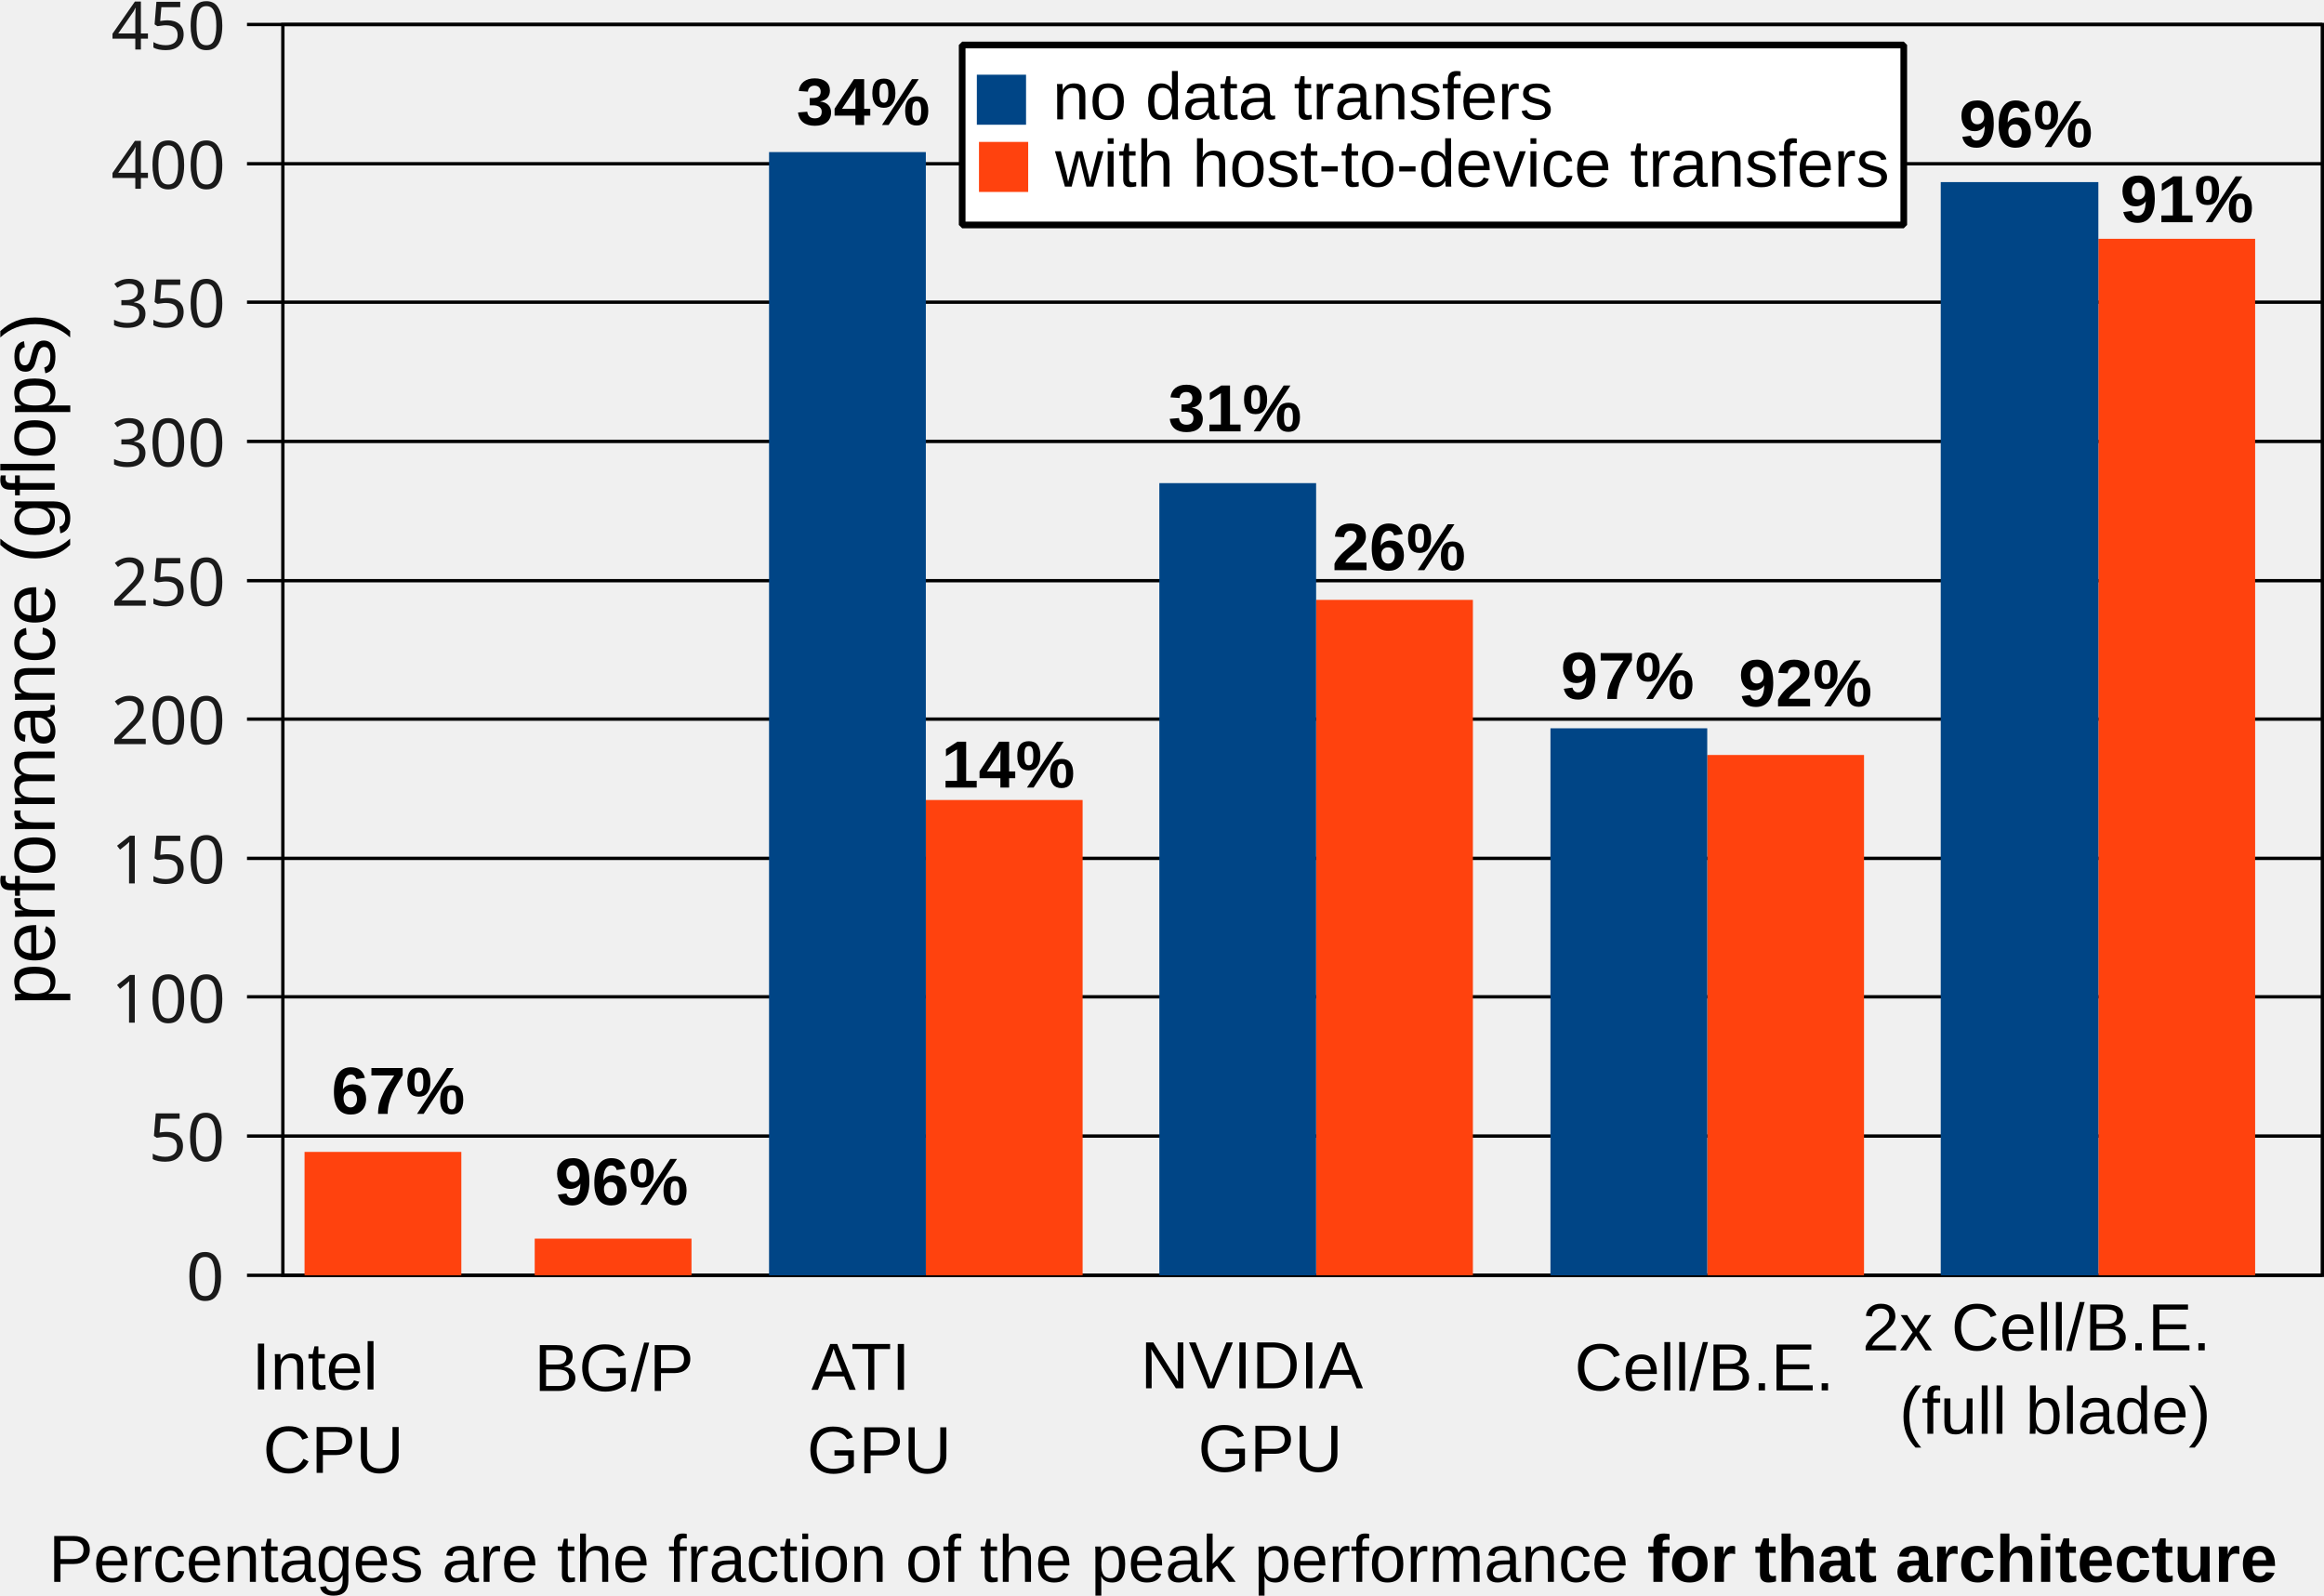
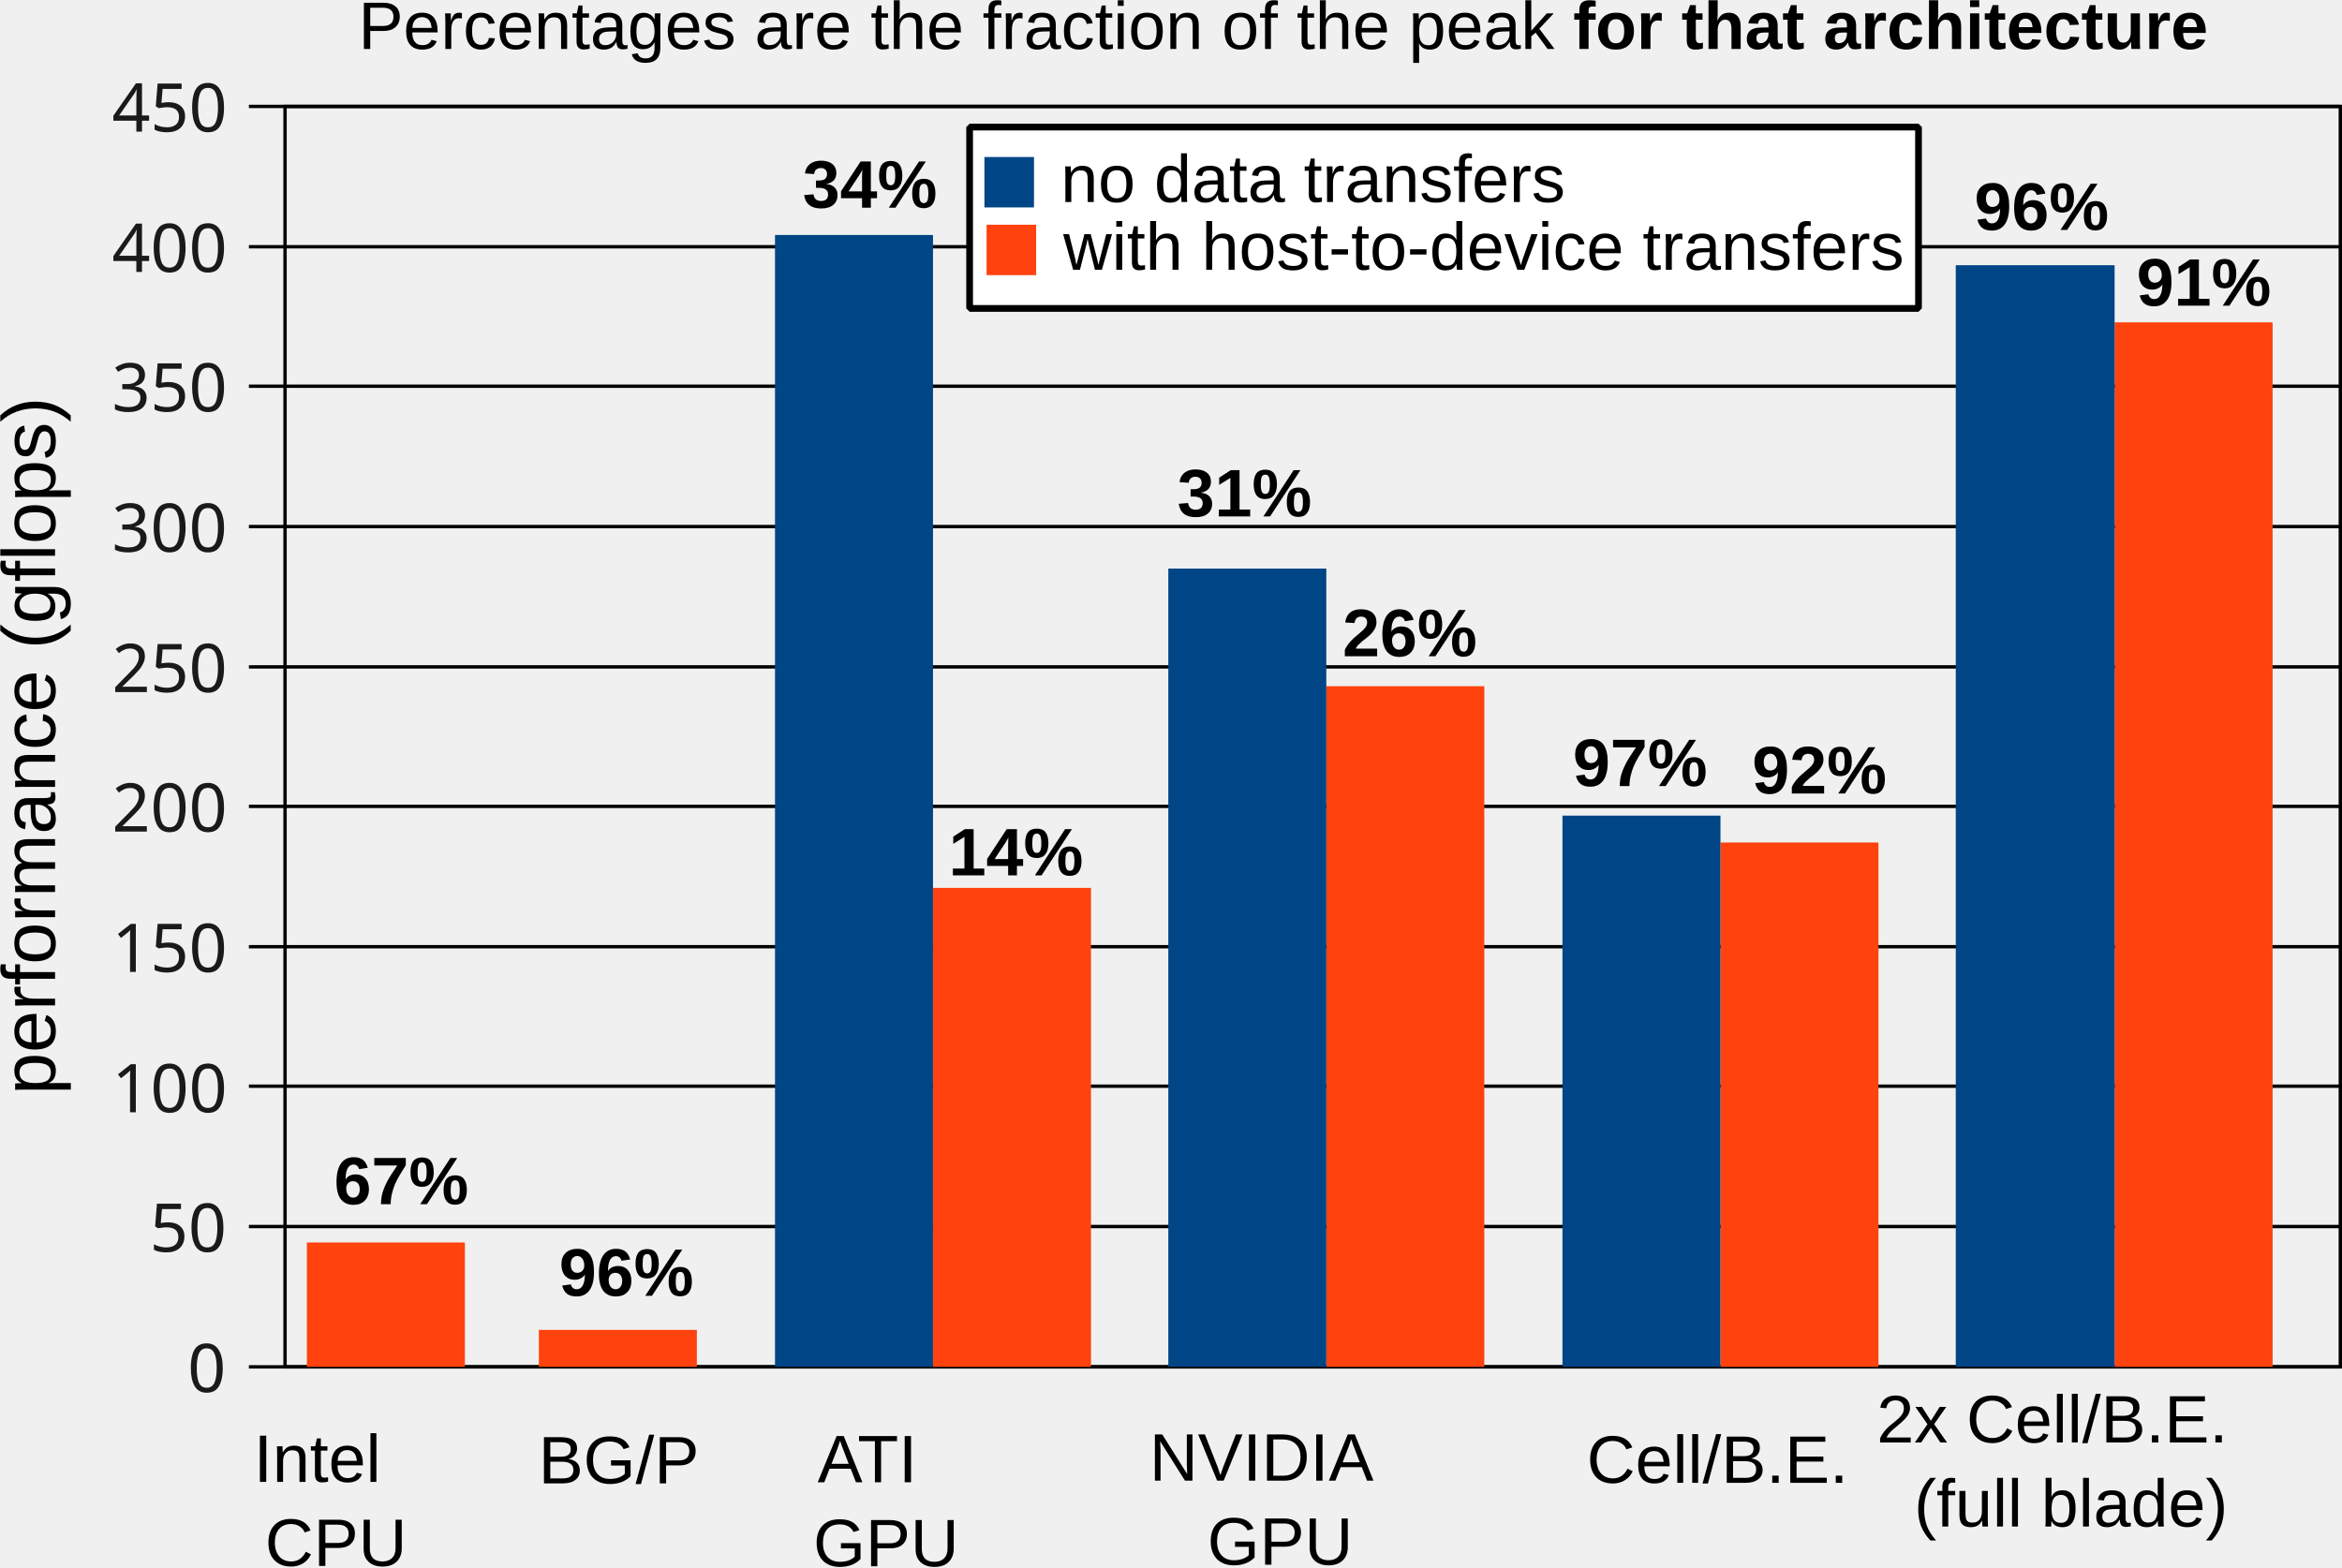
- <svg xmlns="http://www.w3.org/2000/svg" id="svg2" width="348.344" height="239.228" xml:space="preserve" version="1.0">
+ <svg xmlns="http://www.w3.org/2000/svg" id="svg2" width="348.344" height="233.115" xml:space="preserve" version="1.0">
  <defs id="defs5">
    <clipPath clipPathUnits="userSpaceOnUse" id="clipPath17">
      <path d="M 0,-0.1 L 612.1,-0.1 L 612.1,792 L 0,792 L 0,-0.1 z" clip-rule="evenodd" id="path19" />
    </clipPath>
    <clipPath clipPathUnits="userSpaceOnUse" id="clipPath25">
      <path d="M 56.7,721 L 555.4,721 L 555.4,735.3 L 56.7,735.3 L 56.7,721 z" clip-rule="evenodd" id="path27" />
    </clipPath>
    <clipPath clipPathUnits="userSpaceOnUse" id="clipPath39">
      <path d="M 56.7,56.7 L 555.4,56.7 L 555.4,70.9 L 56.7,70.9 L 56.7,56.7 z" clip-rule="evenodd" id="path41" />
    </clipPath>
    <clipPath clipPathUnits="userSpaceOnUse" id="clipPath59">
      <path d="M 213.1,448.6 L 465.8,448.6 L 465.8,643 L 213.1,643 L 213.1,448.6 z" clip-rule="evenodd" id="path61" />
    </clipPath>
    <clipPath clipPathUnits="userSpaceOnUse" id="clipPath319">
      <path d="M 67.5,710.5 L 465.8,710.5 L 465.8,714.3 L 67.5,714.3 L 67.5,710.5 z" clip-rule="evenodd" id="path321" />
    </clipPath>
    <clipPath clipPathUnits="userSpaceOnUse" id="clipPath599">
      <path d="M 57.9,182.4 L 460.1,182.4 L 460.1,380.9 L 57.9,380.9 L 57.9,182.4 z" clip-rule="evenodd" id="path601" />
    </clipPath>
  </defs>
-   <g id="g11" transform="matrix(1.25,0,0,-1.25,-88.97749,469.1719)">
+   <g id="g11" transform="matrix(1.25,0,0,-1.25,-88.97749,481.3294)">
    <g id="g13">
      <g id="g15" clip-path="url(#clipPath17)" />
    </g>
    <path d="M 227.342,222.4 L 105.1,222.4 L 105.1,372.4 L 349.657,372.4 L 349.657,222.4 L 227.342,222.4 z" style="fill:none;stroke:#000000;stroke-width:0.4;stroke-linecap:butt;stroke-linejoin:miter;stroke-miterlimit:10;stroke-dasharray:none;stroke-opacity:1" id="path605" />
    <path d="M 349.657,222.4 L 105.1,222.4" style="fill:#000000;stroke:#000000;stroke-width:0.4;stroke-linecap:butt;stroke-linejoin:miter;stroke-miterlimit:10;stroke-dasharray:none;stroke-opacity:1" id="path607" />
    <path d="M 349.657,239.1 L 105.1,239.1" style="fill:#000000;stroke:#000000;stroke-width:0.4;stroke-linecap:butt;stroke-linejoin:miter;stroke-miterlimit:10;stroke-dasharray:none;stroke-opacity:1" id="path609" />
    <path d="M 349.657,255.8 L 105.1,255.8" style="fill:#000000;stroke:#000000;stroke-width:0.4;stroke-linecap:butt;stroke-linejoin:miter;stroke-miterlimit:10;stroke-dasharray:none;stroke-opacity:1" id="path611" />
    <path d="M 349.657,272.4 L 105.1,272.4" style="fill:#000000;stroke:#000000;stroke-width:0.4;stroke-linecap:butt;stroke-linejoin:miter;stroke-miterlimit:10;stroke-dasharray:none;stroke-opacity:1" id="path613" />
    <path d="M 349.657,289.1 L 105.1,289.1" style="fill:#000000;stroke:#000000;stroke-width:0.4;stroke-linecap:butt;stroke-linejoin:miter;stroke-miterlimit:10;stroke-dasharray:none;stroke-opacity:1" id="path615" />
    <path d="M 349.657,305.7 L 105.1,305.7" style="fill:#000000;stroke:#000000;stroke-width:0.4;stroke-linecap:butt;stroke-linejoin:miter;stroke-miterlimit:10;stroke-dasharray:none;stroke-opacity:1" id="path617" />
    <path d="M 349.657,322.4 L 105.1,322.4" style="fill:#000000;stroke:#000000;stroke-width:0.4;stroke-linecap:butt;stroke-linejoin:miter;stroke-miterlimit:10;stroke-dasharray:none;stroke-opacity:1" id="path619" />
    <path d="M 349.657,339.1 L 105.1,339.1" style="fill:#000000;stroke:#000000;stroke-width:0.4;stroke-linecap:butt;stroke-linejoin:miter;stroke-miterlimit:10;stroke-dasharray:none;stroke-opacity:1" id="path621" />
    <path d="M 349.657,355.7 L 105.1,355.7" style="fill:#000000;stroke:#000000;stroke-width:0.4;stroke-linecap:butt;stroke-linejoin:miter;stroke-miterlimit:10;stroke-dasharray:none;stroke-opacity:1" id="path623" />
    <path d="M 349.657,372.4 L 105.1,372.4" style="fill:#000000;stroke:#000000;stroke-width:0.4;stroke-linecap:butt;stroke-linejoin:miter;stroke-miterlimit:10;stroke-dasharray:none;stroke-opacity:1" id="path625" />
    <g id="g675">
      <path d="M 105.1,222.4 L 443.8,222.4" style="fill:none;stroke:none" id="path677" />
    </g>
    <g id="g679">
      <text transform="matrix(1,0,0,-1,93.5,219.4)" id="text681">
        <tspan style="font-size:8px;font-variant:normal;font-weight:normal;writing-mode:lr-tb;fill:#1a1a1a;fill-opacity:1;fill-rule:nonzero;stroke:none;font-family:ArialMT;-inkscape-font-specification:ArialMT" x="0" y="0" id="tspan683">0</tspan>
      </text>
    </g>
    <g id="g685">
      <text transform="matrix(1,0,0,-1,89,236.1)" id="text687">
        <tspan style="font-size:8px;font-variant:normal;font-weight:normal;writing-mode:lr-tb;fill:#1a1a1a;fill-opacity:1;fill-rule:nonzero;stroke:none;font-family:ArialMT;-inkscape-font-specification:ArialMT" x="0 4.504" y="0" id="tspan689">50</tspan>
      </text>
    </g>
    <g id="g691">
      <text transform="matrix(1,0,0,-1,84.5,252.7)" id="text693">
        <tspan style="font-size:8px;font-variant:normal;font-weight:normal;writing-mode:lr-tb;fill:#1a1a1a;fill-opacity:1;fill-rule:nonzero;stroke:none;font-family:ArialMT;-inkscape-font-specification:ArialMT" x="0 4.504 9.008" y="0" id="tspan695">100</tspan>
      </text>
    </g>
    <g id="g697">
      <text transform="matrix(1,0,0,-1,84.5,269.4)" id="text699">
        <tspan style="font-size:8px;font-variant:normal;font-weight:normal;writing-mode:lr-tb;fill:#1a1a1a;fill-opacity:1;fill-rule:nonzero;stroke:none;font-family:ArialMT;-inkscape-font-specification:ArialMT" x="0 4.504 9.008" y="0" id="tspan701">150</tspan>
      </text>
    </g>
    <g id="g703">
      <text transform="matrix(1,0,0,-1,84.5,286.1)" id="text705">
        <tspan style="font-size:8px;font-variant:normal;font-weight:normal;writing-mode:lr-tb;fill:#1a1a1a;fill-opacity:1;fill-rule:nonzero;stroke:none;font-family:ArialMT;-inkscape-font-specification:ArialMT" x="0 4.504 9.008" y="0" id="tspan707">200</tspan>
      </text>
    </g>
    <g id="g709">
      <text transform="matrix(1,0,0,-1,84.5,302.7)" id="text711">
        <tspan style="font-size:8px;font-variant:normal;font-weight:normal;writing-mode:lr-tb;fill:#1a1a1a;fill-opacity:1;fill-rule:nonzero;stroke:none;font-family:ArialMT;-inkscape-font-specification:ArialMT" x="0 4.504 9.008" y="0" id="tspan713">250</tspan>
      </text>
    </g>
    <g id="g715">
      <text transform="matrix(1,0,0,-1,84.5,319.4)" id="text717">
        <tspan style="font-size:8px;font-variant:normal;font-weight:normal;writing-mode:lr-tb;fill:#1a1a1a;fill-opacity:1;fill-rule:nonzero;stroke:none;font-family:ArialMT;-inkscape-font-specification:ArialMT" x="0 4.504 9.008" y="0" id="tspan719">300</tspan>
      </text>
    </g>
    <g id="g721">
      <text transform="matrix(1,0,0,-1,84.5,336.1)" id="text723">
        <tspan style="font-size:8px;font-variant:normal;font-weight:normal;writing-mode:lr-tb;fill:#1a1a1a;fill-opacity:1;fill-rule:nonzero;stroke:none;font-family:ArialMT;-inkscape-font-specification:ArialMT" x="0 4.504 9.008" y="0" id="tspan725">350</tspan>
      </text>
    </g>
    <g id="g727">
      <text transform="matrix(1,0,0,-1,84.5,352.7)" id="text729">
        <tspan style="font-size:8px;font-variant:normal;font-weight:normal;writing-mode:lr-tb;fill:#1a1a1a;fill-opacity:1;fill-rule:nonzero;stroke:none;font-family:ArialMT;-inkscape-font-specification:ArialMT" x="0 4.504 9.008" y="0" id="tspan731">400</tspan>
      </text>
    </g>
    <g id="g733">
      <text transform="matrix(1,0,0,-1,84.5,369.4)" id="text735">
        <tspan style="font-size:8px;font-variant:normal;font-weight:normal;writing-mode:lr-tb;fill:#1a1a1a;fill-opacity:1;fill-rule:nonzero;stroke:none;font-family:ArialMT;-inkscape-font-specification:ArialMT" x="0 4.504 9.008" y="0" id="tspan737">450</tspan>
      </text>
    </g>
    <path d="M 100.8,222.4 L 105.1,222.4" style="fill:none;stroke:#000000;stroke-width:0.4;stroke-linecap:butt;stroke-linejoin:miter;stroke-miterlimit:10;stroke-dasharray:none;stroke-opacity:1" id="path739" />
    <path d="M 100.8,239.1 L 105.1,239.1" style="fill:none;stroke:#000000;stroke-width:0.4;stroke-linecap:butt;stroke-linejoin:miter;stroke-miterlimit:10;stroke-dasharray:none;stroke-opacity:1" id="path741" />
    <path d="M 100.8,255.8 L 105.1,255.8" style="fill:none;stroke:#000000;stroke-width:0.4;stroke-linecap:butt;stroke-linejoin:miter;stroke-miterlimit:10;stroke-dasharray:none;stroke-opacity:1" id="path743" />
    <path d="M 100.8,272.4 L 105.1,272.4" style="fill:none;stroke:#000000;stroke-width:0.4;stroke-linecap:butt;stroke-linejoin:miter;stroke-miterlimit:10;stroke-dasharray:none;stroke-opacity:1" id="path745" />
    <path d="M 100.8,289.1 L 105.1,289.1" style="fill:none;stroke:#000000;stroke-width:0.4;stroke-linecap:butt;stroke-linejoin:miter;stroke-miterlimit:10;stroke-dasharray:none;stroke-opacity:1" id="path747" />
    <path d="M 100.8,305.7 L 105.1,305.7" style="fill:none;stroke:#000000;stroke-width:0.4;stroke-linecap:butt;stroke-linejoin:miter;stroke-miterlimit:10;stroke-dasharray:none;stroke-opacity:1" id="path749" />
    <path d="M 100.8,322.4 L 105.1,322.4" style="fill:none;stroke:#000000;stroke-width:0.4;stroke-linecap:butt;stroke-linejoin:miter;stroke-miterlimit:10;stroke-dasharray:none;stroke-opacity:1" id="path751" />
    <path d="M 100.8,339.1 L 105.1,339.1" style="fill:none;stroke:#000000;stroke-width:0.4;stroke-linecap:butt;stroke-linejoin:miter;stroke-miterlimit:10;stroke-dasharray:none;stroke-opacity:1" id="path753" />
    <path d="M 100.8,355.7 L 105.1,355.7" style="fill:none;stroke:#000000;stroke-width:0.4;stroke-linecap:butt;stroke-linejoin:miter;stroke-miterlimit:10;stroke-dasharray:none;stroke-opacity:1" id="path755" />
    <path d="M 100.8,372.4 L 105.1,372.4" style="fill:none;stroke:#000000;stroke-width:0.4;stroke-linecap:butt;stroke-linejoin:miter;stroke-miterlimit:10;stroke-dasharray:none;stroke-opacity:1" id="path757" />
    <g id="g759">
      <path d="M 105.1,222.4 L 105.1,372.4" style="fill:none;stroke:none" id="path761" />
    </g>
    <path d="M 322.8,222.4 L 341.6,222.4 L 341.6,346.7 L 322.8,346.7 L 322.8,222.4 z" style="fill:#ff420e;fill-opacity:1;fill-rule:evenodd;stroke:none" id="path763" />
    <g id="g765" transform="translate(-92.8,0)">
      <path d="M 415.6,222.4 L 434.4,222.4 L 434.4,346.7 L 415.6,346.7 L 415.6,222.4 z" style="fill:none;stroke:none" id="path767" />
    </g>
    <path d="M 275.9,222.4 L 294.7,222.4 L 294.7,284.8 L 275.9,284.8 L 275.9,222.4 z" style="fill:#ff420e;fill-opacity:1;fill-rule:evenodd;stroke:none" id="path769" />
    <g id="g771" transform="translate(-83.2,0)">
      <path d="M 359.1,222.4 L 377.9,222.4 L 377.9,284.8 L 359.1,284.8 L 359.1,222.4 z" style="fill:none;stroke:none" id="path773" />
    </g>
    <path d="M 229,222.4 L 247.8,222.4 L 247.8,303.4 L 229,303.4 L 229,222.4 z" style="fill:#ff420e;fill-opacity:1;fill-rule:evenodd;stroke:none" id="path775" />
    <g id="g777" transform="translate(-73.6,0)">
      <path d="M 302.6,222.4 L 321.4,222.4 L 321.4,303.4 L 302.6,303.4 L 302.6,222.4 z" style="fill:none;stroke:none" id="path779" />
    </g>
    <path d="M 182.2,222.4 L 201,222.4 L 201,279.4 L 182.2,279.4 L 182.2,222.4 z" style="fill:#ff420e;fill-opacity:1;fill-rule:evenodd;stroke:none" id="path781" />
    <g id="g783" transform="translate(-64,0)">
      <path d="M 246.2,222.4 L 265,222.4 L 265,279.4 L 246.2,279.4 L 246.2,222.4 z" style="fill:none;stroke:none" id="path785" />
    </g>
    <path d="M 135.3,222.4 L 154.1,222.4 L 154.1,226.8 L 135.3,226.8 L 135.3,222.4 z" style="fill:#ff420e;fill-opacity:1;fill-rule:evenodd;stroke:none" id="path787" />
    <g id="g789" transform="translate(-44.8,0)">
      <path d="M 189.7,222.4 L 208.5,222.4 L 208.5,226.8 L 189.7,226.8 L 189.7,222.4 z" style="fill:none;stroke:none" id="path791" />
    </g>
    <path d="M 107.7,222.4 L 126.5,222.4 L 126.5,237.2 L 107.7,237.2 L 107.7,222.4 z" style="fill:#ff420e;fill-opacity:1;fill-rule:evenodd;stroke:none" id="path793" />
    <g id="g795" transform="translate(-25.6,0)">
      <path d="M 133.3,222.4 L 152.1,222.4 L 152.1,237.2 L 133.3,237.2 L 133.3,222.4 z" style="fill:none;stroke:none" id="path797" />
    </g>
    <path d="M 303.9,222.4 L 322.8,222.4 L 322.8,353.5 L 303.9,353.5 L 303.9,222.4 z" style="fill:#004586;fill-opacity:1;fill-rule:evenodd;stroke:none" id="path799" />
    <g id="g801" transform="translate(-92.8,0)">
      <path d="M 396.7,222.4 L 415.6,222.4 L 415.6,353.5 L 396.7,353.5 L 396.7,222.4 z" style="fill:none;stroke:none" id="path803" />
    </g>
    <path d="M 257.1,222.4 L 275.9,222.4 L 275.9,288 L 257.1,288 L 257.1,222.4 z" style="fill:#004586;fill-opacity:1;fill-rule:evenodd;stroke:none" id="path805" />
    <g id="g807" transform="translate(-83.2,0)">
      <path d="M 340.3,222.4 L 359.1,222.4 L 359.1,288 L 340.3,288 L 340.3,222.4 z" style="fill:none;stroke:none" id="path809" />
    </g>
    <path d="M 210.2,222.4 L 229,222.4 L 229,317.4 L 210.2,317.4 L 210.2,222.4 z" style="fill:#004586;fill-opacity:1;fill-rule:evenodd;stroke:none" id="path811" />
    <g id="g813" transform="translate(-73.6,0)">
      <path d="M 283.8,222.4 L 302.6,222.4 L 302.6,317.4 L 283.8,317.4 L 283.8,222.4 z" style="fill:none;stroke:none" id="path815" />
    </g>
    <path d="M 163.4,222.4 L 182.2,222.4 L 182.2,357.1 L 163.4,357.1 L 163.4,222.4 z" style="fill:#004586;fill-opacity:1;fill-rule:evenodd;stroke:none" id="path817" />
    <g id="g819" transform="translate(-64,0)">
      <path d="M 227.4,222.4 L 246.2,222.4 L 246.2,357.1 L 227.4,357.1 L 227.4,222.4 z" style="fill:none;stroke:none" id="path821" />
    </g>
    <rect style="fill:#ffffff;fill-opacity:1;stroke:#000000;stroke-width:0.8;stroke-linecap:butt;stroke-miterlimit:0;stroke-dasharray:none;stroke-dashoffset:0;stroke-opacity:1" id="rect2536" width="112.909" height="21.581" x="186.557" y="-369.943" transform="scale(1,-1)" ry="0" rx="0" />
    <path d="M 191.217,360.379 L 188.317,360.379 L 188.317,366.379 L 194.217,366.379 L 194.217,360.379 L 191.217,360.379 z" style="fill:#004586;fill-opacity:1;fill-rule:evenodd;stroke:none" id="path823" />
    <g id="g825" transform="translate(9.417153,167.6792)">
      <path d="M 181.8,192.7 L 178.9,192.7 L 178.9,198.7 L 184.8,198.7 L 184.8,192.7 L 181.8,192.7 z" style="fill:none;stroke:none" id="path827" />
    </g>
    <path d="M 191.574,352.32 L 188.574,352.32 L 188.574,358.32 L 194.474,358.32 L 194.474,352.32 L 191.574,352.32 z" style="fill:#ff420e;fill-opacity:1;fill-rule:evenodd;stroke:none" id="path829" />
    <g id="g831" transform="translate(-70.02561,159.6196)">
      <path d="M 261.6,192.7 L 258.6,192.7 L 258.6,198.7 L 264.5,198.7 L 264.5,192.7 L 261.6,192.7 z" style="fill:none;stroke:none" id="path833" />
    </g>
    <g id="g835" />
    <text xml:space="preserve" style="font-size:40px;font-style:normal;font-variant:normal;font-weight:normal;font-stretch:normal;fill:#000000;fill-opacity:1;stroke:none;stroke-width:1px;stroke-linecap:butt;stroke-linejoin:miter;stroke-opacity:1;font-family:Arial Black;-inkscape-font-specification:Arial Black" x="134.137" y="748.387" id="text4245" transform="matrix(0.8,0,0,-0.8,0,792)">
      <tspan id="tspan4247" x="134.137" y="748.387" />
    </text>
    <text xml:space="preserve" style="font-size:8px;font-style:normal;font-variant:normal;font-weight:normal;font-stretch:normal;fill:#000000;fill-opacity:1;stroke:none;stroke-width:1px;stroke-linecap:butt;stroke-linejoin:miter;stroke-opacity:1;font-family:Arial;-inkscape-font-specification:Arial" x="116.716" y="-208.71" id="text4249" transform="scale(1,-1)">
      <tspan id="tspan4251" x="116.716" y="-208.71" style="text-align:center;text-anchor:middle">Intel</tspan>
      <tspan x="116.716" y="-198.71" id="tspan2567" style="text-align:center;text-anchor:middle">CPU</tspan>
    </text>
    <text xml:space="preserve" style="font-size:8px;font-style:normal;font-variant:normal;font-weight:normal;font-stretch:normal;fill:#000000;fill-opacity:1;stroke:none;stroke-width:1px;stroke-linecap:butt;stroke-linejoin:miter;stroke-opacity:1;font-family:Arial;-inkscape-font-specification:Arial" x="135.252" y="-208.532" id="text4253" transform="scale(1,-1)">
      <tspan id="tspan4255" x="135.252" y="-208.532">BG/P</tspan>
    </text>
    <text xml:space="preserve" style="font-size:8px;font-style:normal;font-variant:normal;font-weight:normal;font-stretch:normal;fill:#000000;fill-opacity:1;stroke:none;stroke-width:1px;stroke-linecap:butt;stroke-linejoin:miter;stroke-opacity:1;font-family:Arial;-inkscape-font-specification:Arial" x="182.172" y="-208.669" id="text4261" transform="scale(1,-1)">
      <tspan id="tspan4263" x="182.172" y="-208.669" style="text-align:center;text-anchor:middle">ATI</tspan>
      <tspan x="182.172" y="-198.669" id="tspan2569" style="text-align:center;text-anchor:middle">GPU</tspan>
    </text>
    <text xml:space="preserve" style="font-size:8px;font-style:normal;font-variant:normal;font-weight:normal;font-stretch:normal;fill:#000000;fill-opacity:1;stroke:none;stroke-width:1px;stroke-linecap:butt;stroke-linejoin:miter;stroke-opacity:1;font-family:Arial;-inkscape-font-specification:Arial" x="229.063" y="-208.855" id="text4269" transform="scale(1,-1)">
      <tspan id="tspan4271" x="229.063" y="-208.855" style="text-align:center;text-anchor:middle">NVIDIA</tspan>
      <tspan x="229.063" y="-198.855" id="tspan2571" style="text-align:center;text-anchor:middle">GPU</tspan>
    </text>
    <text xml:space="preserve" style="font-size:8px;font-style:normal;font-variant:normal;font-weight:normal;font-stretch:normal;fill:#000000;fill-opacity:1;stroke:none;stroke-width:1px;stroke-linecap:butt;stroke-linejoin:miter;stroke-opacity:1;font-family:Arial;-inkscape-font-specification:Arial" x="259.987" y="-208.597" id="text4273" transform="scale(1,-1)">
      <tspan id="tspan4275" x="259.987" y="-208.597">Cell/B.E.</tspan>
    </text>
    <text xml:space="preserve" style="font-size:8px;font-style:normal;font-variant:normal;font-weight:normal;font-stretch:normal;fill:#000000;fill-opacity:1;stroke:none;stroke-width:1px;stroke-linecap:butt;stroke-linejoin:miter;stroke-opacity:1;font-family:Arial;-inkscape-font-specification:Arial" x="323.166" y="-213.397" id="text4277" transform="scale(1,-1)">
      <tspan x="323.166" y="-213.397" style="text-align:center;text-anchor:middle" id="tspan2545">2x Cell/B.E.</tspan>
      <tspan x="323.166" y="-203.397" id="tspan4293" style="text-align:center;text-anchor:middle">(full blade)</tspan>
    </text>
    <text xml:space="preserve" style="font-size:8px;font-style:normal;font-variant:normal;font-weight:normal;font-stretch:normal;fill:#000000;fill-opacity:1;stroke:none;stroke-width:1px;stroke-linecap:butt;stroke-linejoin:miter;stroke-opacity:1;font-family:Arial;-inkscape-font-specification:Arial" x="197.392" y="-361.022" id="text4281" transform="scale(1,-1)">
      <tspan id="tspan4283" x="197.392" y="-361.022">no data transfers</tspan>
    </text>
    <text xml:space="preserve" style="font-size:8px;font-style:normal;font-variant:normal;font-weight:normal;font-stretch:normal;fill:#000000;fill-opacity:1;stroke:none;stroke-width:1px;stroke-linecap:butt;stroke-linejoin:miter;stroke-opacity:1;font-family:Arial;-inkscape-font-specification:Arial" x="197.704" y="-352.962" id="text4285" transform="scale(1,-1)">
      <tspan x="197.704" y="-352.962" id="tspan2532">with host-to-device transfers</tspan>
    </text>
    <text xml:space="preserve" style="font-size:8px;font-style:normal;font-variant:normal;font-weight:normal;font-stretch:normal;fill:#000000;fill-opacity:1;stroke:none;stroke-width:1px;stroke-linecap:butt;stroke-linejoin:miter;stroke-opacity:1;font-family:Arial;-inkscape-font-specification:Arial" x="254.782" y="77.734" id="text4289" transform="matrix(0,1,1,0,0,0)">
      <tspan id="tspan4291" x="254.782" y="77.734" style="font-size:9px">performance (gflops)</tspan>
    </text>
-     <text xml:space="preserve" style="font-size:8px;font-style:normal;font-variant:normal;font-weight:normal;font-stretch:normal;fill:#000000;fill-opacity:1;stroke:none;stroke-width:1px;stroke-linecap:butt;stroke-linejoin:miter;stroke-opacity:1;font-family:Arial;-inkscape-font-specification:Arial" x="77.029" y="-185.639" id="text4478" transform="scale(1,-1)">
-       <tspan id="tspan4480" x="77.029" y="-185.639">Percentages are the fraction of the peak performance <tspan style="font-weight:bold;-inkscape-font-specification:Arial Bold" id="tspan4482">for that architecture</tspan>
+     <text xml:space="preserve" style="font-size:8px;font-style:normal;font-variant:normal;font-weight:normal;font-stretch:normal;fill:#000000;fill-opacity:1;stroke:none;stroke-width:1px;stroke-linecap:butt;stroke-linejoin:miter;stroke-opacity:1;font-family:Arial;-inkscape-font-specification:Arial" x="113.829" y="-379.239" id="text4478" transform="scale(1,-1)">
+       <tspan id="tspan4480" x="113.829" y="-379.239">Percentages are the fraction of the peak <tspan style="font-weight:bold;-inkscape-font-specification:Arial Bold" id="tspan4482">for that architecture</tspan>
      </tspan>
    </text>
    <text xml:space="preserve" style="font-size:8px;font-style:normal;font-variant:normal;font-weight:bold;font-stretch:normal;text-align:start;line-height:125%;writing-mode:lr-tb;text-anchor:start;fill:#000000;fill-opacity:1;stroke:none;stroke-width:1px;stroke-linecap:butt;stroke-linejoin:miter;stroke-opacity:1;font-family:Arial;-inkscape-font-specification:Arial Bold" x="110.927" y="-241.759" id="text4484" transform="scale(1,-1)">
      <tspan x="110.927" y="-241.759" id="tspan4488" style="font-size:8px;font-style:normal;font-variant:normal;font-weight:bold;font-stretch:normal;text-align:start;line-height:125%;writing-mode:lr-tb;text-anchor:start;font-family:Arial;-inkscape-font-specification:Arial Bold">67%</tspan>
    </text>
    <text xml:space="preserve" style="font-size:8px;font-style:normal;font-variant:normal;font-weight:bold;font-stretch:normal;text-align:start;line-height:125%;writing-mode:lr-tb;text-anchor:start;fill:#000000;fill-opacity:1;stroke:none;stroke-width:1px;stroke-linecap:butt;stroke-linejoin:miter;stroke-opacity:1;font-family:Arial;-inkscape-font-specification:Arial Bold" x="137.705" y="-230.854" id="text4490" transform="scale(1,-1)">
      <tspan x="137.705" y="-230.854" id="tspan4494" style="font-size:8px;font-style:normal;font-variant:normal;font-weight:bold;font-stretch:normal;text-align:start;line-height:125%;writing-mode:lr-tb;text-anchor:start;font-family:Arial;-inkscape-font-specification:Arial Bold">96%</tspan>
    </text>
    <text xml:space="preserve" style="font-size:8px;font-style:normal;font-variant:normal;font-weight:bold;font-stretch:normal;text-align:start;line-height:125%;writing-mode:lr-tb;text-anchor:start;fill:#000000;fill-opacity:1;stroke:none;stroke-width:1px;stroke-linecap:butt;stroke-linejoin:miter;stroke-opacity:1;font-family:Arial;-inkscape-font-specification:Arial Bold" x="166.683" y="-360.348" id="text4496" transform="scale(1,-1)">
      <tspan x="166.683" y="-360.348" id="tspan4500" style="font-size:8px;font-style:normal;font-variant:normal;font-weight:bold;font-stretch:normal;text-align:start;line-height:125%;writing-mode:lr-tb;text-anchor:start;font-family:Arial;-inkscape-font-specification:Arial Bold">34%</tspan>
    </text>
    <text xml:space="preserve" style="font-size:8px;font-style:normal;font-variant:normal;font-weight:bold;font-stretch:normal;text-align:start;line-height:125%;writing-mode:lr-tb;text-anchor:start;fill:#000000;fill-opacity:1;stroke:none;stroke-width:1px;stroke-linecap:butt;stroke-linejoin:miter;stroke-opacity:1;font-family:Arial;-inkscape-font-specification:Arial Bold" x="184.068" y="-280.889" id="text4502" transform="scale(1,-1)">
      <tspan x="184.068" y="-280.889" id="tspan4506" style="font-size:8px;font-style:normal;font-variant:normal;font-weight:bold;font-stretch:normal;text-align:start;line-height:125%;writing-mode:lr-tb;text-anchor:start;font-family:Arial;-inkscape-font-specification:Arial Bold">14%</tspan>
    </text>
    <text xml:space="preserve" style="font-size:8px;font-style:normal;font-variant:normal;font-weight:bold;font-stretch:normal;text-align:start;line-height:125%;writing-mode:lr-tb;text-anchor:start;fill:#000000;fill-opacity:1;stroke:none;stroke-width:1px;stroke-linecap:butt;stroke-linejoin:miter;stroke-opacity:1;font-family:Arial;-inkscape-font-specification:Arial Bold" x="211.256" y="-323.608" id="text4508" transform="scale(1,-1)">
      <tspan x="211.256" y="-323.608" id="tspan4512" style="font-size:8px;font-style:normal;font-variant:normal;font-weight:bold;font-stretch:normal;text-align:start;line-height:125%;writing-mode:lr-tb;text-anchor:start;font-family:Arial;-inkscape-font-specification:Arial Bold">31%</tspan>
    </text>
    <text xml:space="preserve" style="font-size:8px;font-style:normal;font-variant:normal;font-weight:bold;font-stretch:normal;text-align:start;line-height:125%;writing-mode:lr-tb;text-anchor:start;fill:#000000;fill-opacity:1;stroke:none;stroke-width:1px;stroke-linecap:butt;stroke-linejoin:miter;stroke-opacity:1;font-family:Arial;-inkscape-font-specification:Arial Bold" x="230.922" y="-306.966" id="text4514" transform="scale(1,-1)">
      <tspan x="230.922" y="-306.966" id="tspan4518" style="font-size:8px;font-style:normal;font-variant:normal;font-weight:bold;font-stretch:normal;text-align:start;line-height:125%;writing-mode:lr-tb;text-anchor:start;font-family:Arial;-inkscape-font-specification:Arial Bold">26%</tspan>
    </text>
    <text xml:space="preserve" style="font-size:8px;font-style:normal;font-variant:normal;font-weight:bold;font-stretch:normal;text-align:start;line-height:125%;writing-mode:lr-tb;text-anchor:start;fill:#000000;fill-opacity:1;stroke:none;stroke-width:1px;stroke-linecap:butt;stroke-linejoin:miter;stroke-opacity:1;font-family:Arial;-inkscape-font-specification:Arial Bold" x="258.33" y="-291.519" id="text4520" transform="scale(1,-1)">
      <tspan x="258.33" y="-291.519" id="tspan4524" style="font-size:8px;font-style:normal;font-variant:normal;font-weight:bold;font-stretch:normal;text-align:start;line-height:125%;writing-mode:lr-tb;text-anchor:start;font-family:Arial;-inkscape-font-specification:Arial Bold">97%</tspan>
    </text>
    <text xml:space="preserve" style="font-size:8px;font-style:normal;font-variant:normal;font-weight:bold;font-stretch:normal;text-align:start;line-height:125%;writing-mode:lr-tb;text-anchor:start;fill:#000000;fill-opacity:1;stroke:none;stroke-width:1px;stroke-linecap:butt;stroke-linejoin:miter;stroke-opacity:1;font-family:Arial;-inkscape-font-specification:Arial Bold" x="279.661" y="-290.636" id="text4526" transform="scale(1,-1)">
      <tspan x="279.661" y="-290.636" id="tspan4530" style="font-size:8px;font-style:normal;font-variant:normal;font-weight:bold;font-stretch:normal;text-align:start;line-height:125%;writing-mode:lr-tb;text-anchor:start;font-family:Arial;-inkscape-font-specification:Arial Bold">92%</tspan>
    </text>
    <text xml:space="preserve" style="font-size:8px;font-style:normal;font-variant:normal;font-weight:bold;font-stretch:normal;text-align:start;line-height:125%;writing-mode:lr-tb;text-anchor:start;fill:#000000;fill-opacity:1;stroke:none;stroke-width:1px;stroke-linecap:butt;stroke-linejoin:miter;stroke-opacity:1;font-family:Arial;-inkscape-font-specification:Arial Bold" x="306.103" y="-357.699" id="text4532" transform="scale(1,-1)">
      <tspan x="306.103" y="-357.699" id="tspan4536" style="font-size:8px;font-style:normal;font-variant:normal;font-weight:bold;font-stretch:normal;text-align:start;line-height:125%;writing-mode:lr-tb;text-anchor:start;font-family:Arial;-inkscape-font-specification:Arial Bold">96%</tspan>
    </text>
    <text xml:space="preserve" style="font-size:8px;font-style:normal;font-variant:normal;font-weight:bold;font-stretch:normal;text-align:start;line-height:125%;writing-mode:lr-tb;text-anchor:start;fill:#000000;fill-opacity:1;stroke:none;stroke-width:1px;stroke-linecap:butt;stroke-linejoin:miter;stroke-opacity:1;font-family:Arial;-inkscape-font-specification:Arial Bold" x="325.411" y="-348.688" id="text4538" transform="scale(1,-1)">
      <tspan x="325.411" y="-348.688" id="tspan4542" style="font-size:8px;font-style:normal;font-variant:normal;font-weight:bold;font-stretch:normal;text-align:start;line-height:125%;writing-mode:lr-tb;text-anchor:start;font-family:Arial;-inkscape-font-specification:Arial Bold">91%</tspan>
    </text>
  </g>
</svg>
